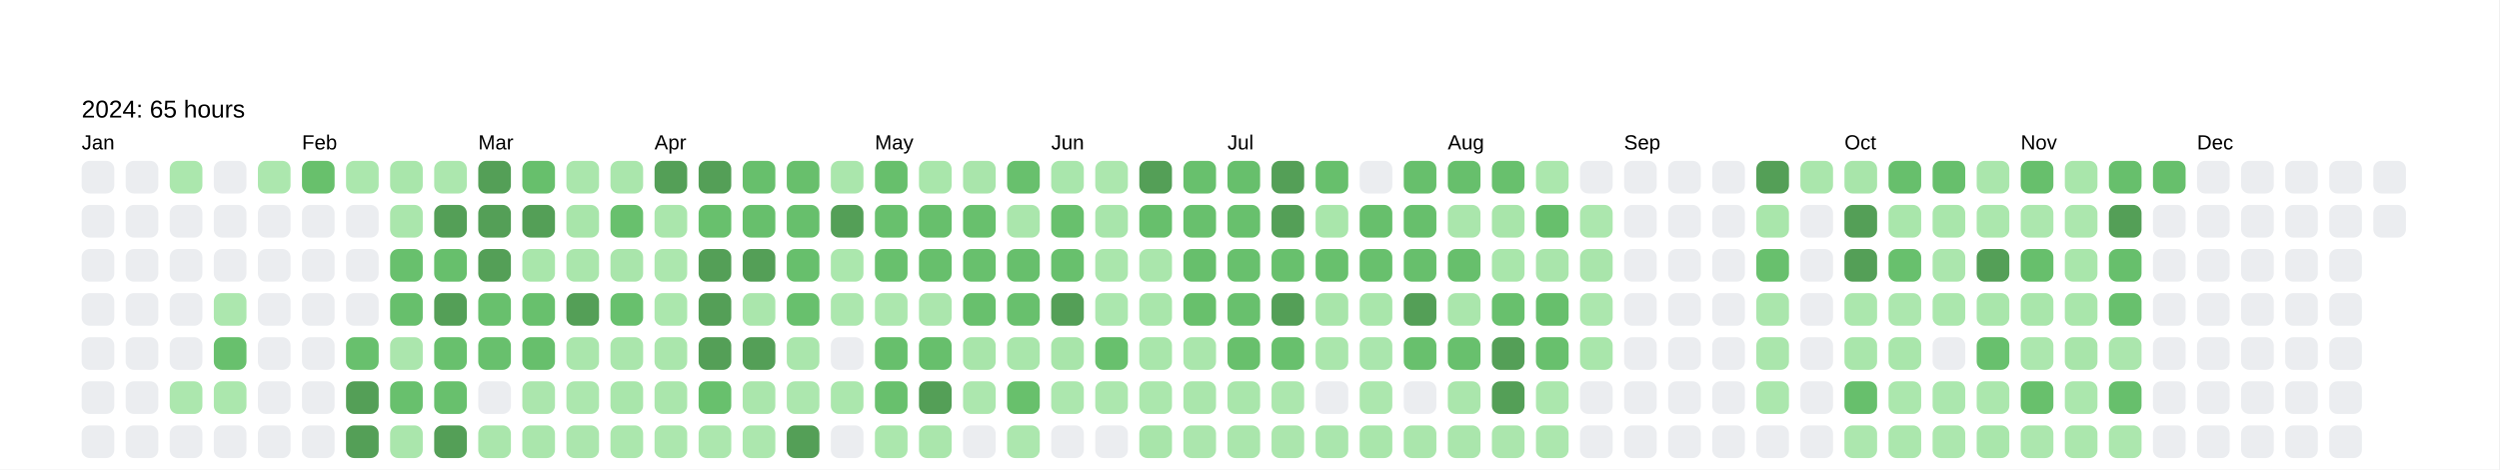
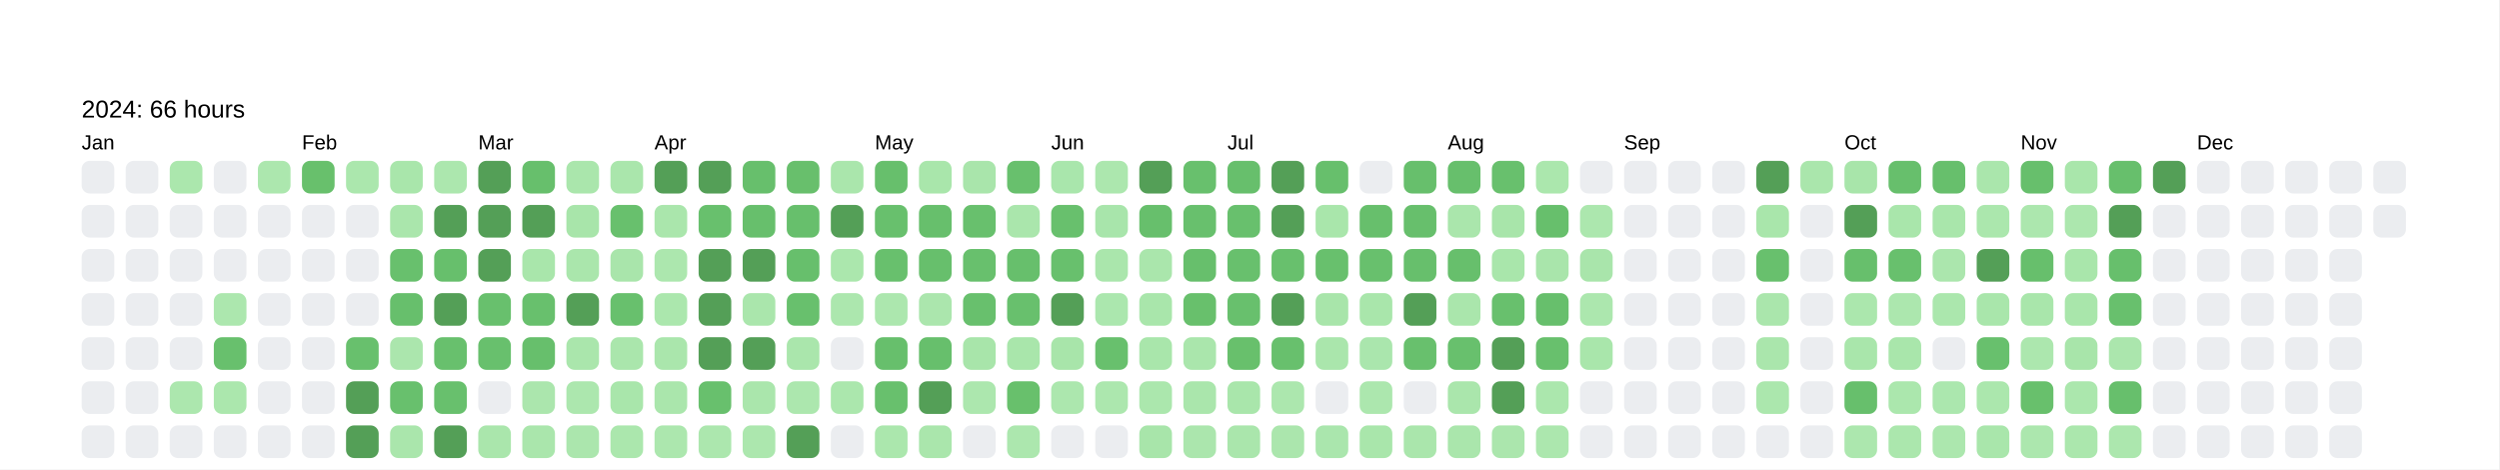
<svg xmlns="http://www.w3.org/2000/svg" baseProfile="full" height="57.5mm" version="1.1" viewBox="0,0,306.2,57.5" width="306.2mm">
  <defs />
  <rect fill="#FFFFFF" height="57.5" width="306.2" x="0" y="0" />
  <text fill="#000000" style="font-size:6px; font-family:Arial; font-weight:bold;" x="10" y="10" />
-   <text fill="#000000" style="font-size:3px; font-family:Arial;" x="10" y="14.4">2024: 65 hours</text>
+   <text fill="#000000" style="font-size:3px; font-family:Arial;" x="10" y="14.4">2024: 66 hours</text>
  <text fill="#000000" style="font-size:2.5px; font-family:Arial" x="10" y="18.3">Jan</text>
  <rect fill="#EBEDF0" height="4" rx="1" ry="1" width="4" x="10" y="19.7" />
  <rect fill="#EBEDF0" height="4" rx="1" ry="1" width="4" x="10" y="25.1" />
  <rect fill="#EBEDF0" height="4" rx="1" ry="1" width="4" x="10" y="30.5" />
  <rect fill="#EBEDF0" height="4" rx="1" ry="1" width="4" x="10" y="35.9" />
  <rect fill="#EBEDF0" height="4" rx="1" ry="1" width="4" x="10" y="41.3" />
  <rect fill="#EBEDF0" height="4" rx="1" ry="1" width="4" x="10" y="46.7" />
  <rect fill="#EBEDF0" height="4" rx="1" ry="1" width="4" x="10" y="52.1" />
  <rect fill="#EBEDF0" height="4" rx="1" ry="1" width="4" x="15.4" y="19.7" />
  <rect fill="#EBEDF0" height="4" rx="1" ry="1" width="4" x="15.4" y="25.1" />
  <rect fill="#EBEDF0" height="4" rx="1" ry="1" width="4" x="15.4" y="30.5" />
  <rect fill="#EBEDF0" height="4" rx="1" ry="1" width="4" x="15.4" y="35.9" />
  <rect fill="#EBEDF0" height="4" rx="1" ry="1" width="4" x="15.4" y="41.3" />
  <rect fill="#EBEDF0" height="4" rx="1" ry="1" width="4" x="15.4" y="46.7" />
  <rect fill="#EBEDF0" height="4" rx="1" ry="1" width="4" x="15.4" y="52.1" />
  <rect fill="#abe7ad" height="4" rx="1" ry="1" width="4" x="20.8" y="19.7" />
  <rect fill="#EBEDF0" height="4" rx="1" ry="1" width="4" x="20.8" y="25.1" />
  <rect fill="#EBEDF0" height="4" rx="1" ry="1" width="4" x="20.8" y="30.5" />
  <rect fill="#EBEDF0" height="4" rx="1" ry="1" width="4" x="20.8" y="35.9" />
  <rect fill="#EBEDF0" height="4" rx="1" ry="1" width="4" x="20.8" y="41.3" />
  <rect fill="#ace7ae" height="4" rx="1" ry="1" width="4" x="20.8" y="46.7" />
  <rect fill="#EBEDF0" height="4" rx="1" ry="1" width="4" x="20.8" y="52.1" />
  <rect fill="#EBEDF0" height="4" rx="1" ry="1" width="4" x="26.2" y="19.7" />
  <rect fill="#EBEDF0" height="4" rx="1" ry="1" width="4" x="26.2" y="25.1" />
  <rect fill="#EBEDF0" height="4" rx="1" ry="1" width="4" x="26.2" y="30.5" />
  <rect fill="#ace7ae" height="4" rx="1" ry="1" width="4" x="26.2" y="35.9" />
  <rect fill="#68c06d" height="4" rx="1" ry="1" width="4" x="26.2" y="41.3" />
  <rect fill="#abe7ad" height="4" rx="1" ry="1" width="4" x="26.2" y="46.7" />
  <rect fill="#EBEDF0" height="4" rx="1" ry="1" width="4" x="26.2" y="52.1" />
  <rect fill="#ace7ae" height="4" rx="1" ry="1" width="4" x="31.6" y="19.7" />
  <rect fill="#EBEDF0" height="4" rx="1" ry="1" width="4" x="31.6" y="25.1" />
  <rect fill="#EBEDF0" height="4" rx="1" ry="1" width="4" x="31.6" y="30.5" />
  <rect fill="#EBEDF0" height="4" rx="1" ry="1" width="4" x="31.6" y="35.9" />
  <rect fill="#EBEDF0" height="4" rx="1" ry="1" width="4" x="31.6" y="41.3" />
  <rect fill="#EBEDF0" height="4" rx="1" ry="1" width="4" x="31.6" y="46.7" />
  <rect fill="#EBEDF0" height="4" rx="1" ry="1" width="4" x="31.6" y="52.1" />
  <text fill="#000000" style="font-size:2.5px; font-family:Arial" x="37.0" y="18.3">Feb</text>
  <rect fill="#68c06c" height="4" rx="1" ry="1" width="4" x="37.0" y="19.7" />
  <rect fill="#EBEDF0" height="4" rx="1" ry="1" width="4" x="37.0" y="25.1" />
  <rect fill="#EBEDF0" height="4" rx="1" ry="1" width="4" x="37.0" y="30.5" />
  <rect fill="#EBEDF0" height="4" rx="1" ry="1" width="4" x="37.0" y="35.9" />
  <rect fill="#EBEDF0" height="4" rx="1" ry="1" width="4" x="37.0" y="41.3" />
  <rect fill="#EBEDF0" height="4" rx="1" ry="1" width="4" x="37.0" y="46.7" />
  <rect fill="#EBEDF0" height="4" rx="1" ry="1" width="4" x="37.0" y="52.1" />
  <rect fill="#abe7ad" height="4" rx="1" ry="1" width="4" x="42.4" y="19.7" />
  <rect fill="#EBEDF0" height="4" rx="1" ry="1" width="4" x="42.4" y="25.1" />
  <rect fill="#EBEDF0" height="4" rx="1" ry="1" width="4" x="42.4" y="30.5" />
  <rect fill="#EBEDF0" height="4" rx="1" ry="1" width="4" x="42.4" y="35.9" />
  <rect fill="#68c06d" height="4" rx="1" ry="1" width="4" x="42.4" y="41.3" />
  <rect fill="#549F57" height="4" rx="1" ry="1" width="4" x="42.4" y="46.7" />
  <rect fill="#549F57" height="4" rx="1" ry="1" width="4" x="42.4" y="52.1" />
  <rect fill="#a9e6ab" height="4" rx="1" ry="1" width="4" x="47.8" y="19.7" />
  <rect fill="#aae6ac" height="4" rx="1" ry="1" width="4" x="47.8" y="25.1" />
  <rect fill="#68c06d" height="4" rx="1" ry="1" width="4" x="47.8" y="30.5" />
  <rect fill="#67bf6c" height="4" rx="1" ry="1" width="4" x="47.8" y="35.9" />
  <rect fill="#abe6ad" height="4" rx="1" ry="1" width="4" x="47.8" y="41.3" />
  <rect fill="#68c06d" height="4" rx="1" ry="1" width="4" x="47.8" y="46.7" />
  <rect fill="#aae6ac" height="4" rx="1" ry="1" width="4" x="47.8" y="52.1" />
  <rect fill="#ace7ae" height="4" rx="1" ry="1" width="4" x="53.2" y="19.7" />
  <rect fill="#549F57" height="4" rx="1" ry="1" width="4" x="53.2" y="25.1" />
  <rect fill="#67bf6c" height="4" rx="1" ry="1" width="4" x="53.2" y="30.5" />
  <rect fill="#549F57" height="4" rx="1" ry="1" width="4" x="53.2" y="35.9" />
  <rect fill="#68c06d" height="4" rx="1" ry="1" width="4" x="53.2" y="41.3" />
  <rect fill="#68c06d" height="4" rx="1" ry="1" width="4" x="53.2" y="46.7" />
  <rect fill="#549F57" height="4" rx="1" ry="1" width="4" x="53.2" y="52.1" />
  <text fill="#000000" style="font-size:2.5px; font-family:Arial" x="58.6" y="18.3">Mar</text>
  <rect fill="#549F57" height="4" rx="1" ry="1" width="4" x="58.6" y="19.7" />
  <rect fill="#549F57" height="4" rx="1" ry="1" width="4" x="58.6" y="25.1" />
  <rect fill="#549F57" height="4" rx="1" ry="1" width="4" x="58.6" y="30.5" />
  <rect fill="#68c06d" height="4" rx="1" ry="1" width="4" x="58.6" y="35.9" />
  <rect fill="#68c06d" height="4" rx="1" ry="1" width="4" x="58.6" y="41.3" />
  <rect fill="#EBEDF0" height="4" rx="1" ry="1" width="4" x="58.6" y="46.7" />
  <rect fill="#aae6ac" height="4" rx="1" ry="1" width="4" x="58.6" y="52.1" />
  <rect fill="#67bf6c" height="4" rx="1" ry="1" width="4" x="64" y="19.7" />
  <rect fill="#549F57" height="4" rx="1" ry="1" width="4" x="64" y="25.1" />
  <rect fill="#a9e6ab" height="4" rx="1" ry="1" width="4" x="64" y="30.5" />
  <rect fill="#68c06d" height="4" rx="1" ry="1" width="4" x="64" y="35.9" />
  <rect fill="#67bf6c" height="4" rx="1" ry="1" width="4" x="64" y="41.3" />
  <rect fill="#abe6ad" height="4" rx="1" ry="1" width="4" x="64" y="46.7" />
  <rect fill="#aae6ac" height="4" rx="1" ry="1" width="4" x="64" y="52.1" />
  <rect fill="#aae6ac" height="4" rx="1" ry="1" width="4" x="69.4" y="19.7" />
  <rect fill="#a8e5aa" height="4" rx="1" ry="1" width="4" x="69.4" y="25.1" />
  <rect fill="#aae6ac" height="4" rx="1" ry="1" width="4" x="69.4" y="30.5" />
  <rect fill="#549F57" height="4" rx="1" ry="1" width="4" x="69.4" y="35.9" />
  <rect fill="#aae6ac" height="4" rx="1" ry="1" width="4" x="69.4" y="41.3" />
  <rect fill="#ace7ae" height="4" rx="1" ry="1" width="4" x="69.4" y="46.7" />
  <rect fill="#abe6ad" height="4" rx="1" ry="1" width="4" x="69.4" y="52.1" />
  <rect fill="#aae6ac" height="4" rx="1" ry="1" width="4" x="74.8" y="19.7" />
  <rect fill="#68c06d" height="4" rx="1" ry="1" width="4" x="74.8" y="25.1" />
  <rect fill="#a9e5ab" height="4" rx="1" ry="1" width="4" x="74.8" y="30.5" />
  <rect fill="#68c06d" height="4" rx="1" ry="1" width="4" x="74.8" y="35.9" />
  <rect fill="#aae6ac" height="4" rx="1" ry="1" width="4" x="74.8" y="41.3" />
  <rect fill="#a9e6ab" height="4" rx="1" ry="1" width="4" x="74.8" y="46.7" />
  <rect fill="#abe7ad" height="4" rx="1" ry="1" width="4" x="74.8" y="52.1" />
  <text fill="#000000" style="font-size:2.5px; font-family:Arial" x="80.2" y="18.3">Apr</text>
  <rect fill="#549F57" height="4" rx="1" ry="1" width="4" x="80.2" y="19.7" />
  <rect fill="#aae6ac" height="4" rx="1" ry="1" width="4" x="80.2" y="25.1" />
  <rect fill="#ace7ae" height="4" rx="1" ry="1" width="4" x="80.2" y="30.5" />
  <rect fill="#abe7ad" height="4" rx="1" ry="1" width="4" x="80.2" y="35.9" />
  <rect fill="#aae6ac" height="4" rx="1" ry="1" width="4" x="80.2" y="41.3" />
  <rect fill="#aae6ac" height="4" rx="1" ry="1" width="4" x="80.2" y="46.7" />
  <rect fill="#ace7ae" height="4" rx="1" ry="1" width="4" x="80.2" y="52.1" />
  <rect fill="#549F57" height="4" rx="1" ry="1" width="4" x="85.6" y="19.7" />
  <rect fill="#68c06d" height="4" rx="1" ry="1" width="4" x="85.6" y="25.1" />
  <rect fill="#549F57" height="4" rx="1" ry="1" width="4" x="85.6" y="30.5" />
  <rect fill="#549F57" height="4" rx="1" ry="1" width="4" x="85.6" y="35.9" />
  <rect fill="#549F57" height="4" rx="1" ry="1" width="4" x="85.6" y="41.3" />
  <rect fill="#68c06d" height="4" rx="1" ry="1" width="4" x="85.6" y="46.7" />
  <rect fill="#ace7ae" height="4" rx="1" ry="1" width="4" x="85.6" y="52.1" />
  <rect fill="#67bf6c" height="4" rx="1" ry="1" width="4" x="91" y="19.7" />
  <rect fill="#67bf6c" height="4" rx="1" ry="1" width="4" x="91" y="25.1" />
  <rect fill="#549F57" height="4" rx="1" ry="1" width="4" x="91" y="30.5" />
  <rect fill="#aae6ac" height="4" rx="1" ry="1" width="4" x="91" y="35.9" />
  <rect fill="#549F57" height="4" rx="1" ry="1" width="4" x="91" y="41.3" />
  <rect fill="#aae6ac" height="4" rx="1" ry="1" width="4" x="91" y="46.7" />
  <rect fill="#ace7ae" height="4" rx="1" ry="1" width="4" x="91" y="52.1" />
  <rect fill="#68bf6c" height="4" rx="1" ry="1" width="4" x="96.4" y="19.7" />
  <rect fill="#67bf6c" height="4" rx="1" ry="1" width="4" x="96.4" y="25.1" />
  <rect fill="#67bf6c" height="4" rx="1" ry="1" width="4" x="96.4" y="30.5" />
  <rect fill="#68c06d" height="4" rx="1" ry="1" width="4" x="96.4" y="35.9" />
  <rect fill="#aae6ac" height="4" rx="1" ry="1" width="4" x="96.4" y="41.3" />
  <rect fill="#ace7ae" height="4" rx="1" ry="1" width="4" x="96.4" y="46.7" />
  <rect fill="#549F57" height="4" rx="1" ry="1" width="4" x="96.4" y="52.1" />
  <rect fill="#aae6ac" height="4" rx="1" ry="1" width="4" x="101.8" y="19.7" />
  <rect fill="#549F57" height="4" rx="1" ry="1" width="4" x="101.8" y="25.1" />
  <rect fill="#abe7ad" height="4" rx="1" ry="1" width="4" x="101.8" y="30.5" />
  <rect fill="#ace7ae" height="4" rx="1" ry="1" width="4" x="101.8" y="35.9" />
  <rect fill="#EBEDF0" height="4" rx="1" ry="1" width="4" x="101.8" y="41.3" />
  <rect fill="#abe7ad" height="4" rx="1" ry="1" width="4" x="101.8" y="46.7" />
  <rect fill="#EBEDF0" height="4" rx="1" ry="1" width="4" x="101.8" y="52.1" />
  <text fill="#000000" style="font-size:2.5px; font-family:Arial" x="107.2" y="18.3">May</text>
  <rect fill="#67bf6c" height="4" rx="1" ry="1" width="4" x="107.2" y="19.7" />
  <rect fill="#68c06d" height="4" rx="1" ry="1" width="4" x="107.2" y="25.1" />
  <rect fill="#68c06d" height="4" rx="1" ry="1" width="4" x="107.2" y="30.5" />
  <rect fill="#ace7ae" height="4" rx="1" ry="1" width="4" x="107.2" y="35.9" />
  <rect fill="#67bf6c" height="4" rx="1" ry="1" width="4" x="107.2" y="41.3" />
  <rect fill="#68c06d" height="4" rx="1" ry="1" width="4" x="107.2" y="46.7" />
  <rect fill="#abe7ad" height="4" rx="1" ry="1" width="4" x="107.2" y="52.1" />
  <rect fill="#a9e6ab" height="4" rx="1" ry="1" width="4" x="112.6" y="19.7" />
  <rect fill="#67bf6c" height="4" rx="1" ry="1" width="4" x="112.6" y="25.1" />
  <rect fill="#67bf6c" height="4" rx="1" ry="1" width="4" x="112.6" y="30.5" />
  <rect fill="#abe6ad" height="4" rx="1" ry="1" width="4" x="112.6" y="35.9" />
  <rect fill="#67bf6c" height="4" rx="1" ry="1" width="4" x="112.6" y="41.3" />
  <rect fill="#549F57" height="4" rx="1" ry="1" width="4" x="112.6" y="46.7" />
  <rect fill="#aae6ac" height="4" rx="1" ry="1" width="4" x="112.6" y="52.1" />
  <rect fill="#a9e5ab" height="4" rx="1" ry="1" width="4" x="118" y="19.7" />
  <rect fill="#68c06d" height="4" rx="1" ry="1" width="4" x="118" y="25.1" />
  <rect fill="#68c06d" height="4" rx="1" ry="1" width="4" x="118" y="30.5" />
  <rect fill="#68c06d" height="4" rx="1" ry="1" width="4" x="118" y="35.9" />
  <rect fill="#a8e5aa" height="4" rx="1" ry="1" width="4" x="118" y="41.3" />
  <rect fill="#ace7ae" height="4" rx="1" ry="1" width="4" x="118" y="46.7" />
  <rect fill="#EBEDF0" height="4" rx="1" ry="1" width="4" x="118" y="52.1" />
  <rect fill="#68c06d" height="4" rx="1" ry="1" width="4" x="123.4" y="19.7" />
  <rect fill="#aae6ac" height="4" rx="1" ry="1" width="4" x="123.4" y="25.1" />
  <rect fill="#67bf6c" height="4" rx="1" ry="1" width="4" x="123.4" y="30.5" />
  <rect fill="#68c06d" height="4" rx="1" ry="1" width="4" x="123.4" y="35.9" />
  <rect fill="#a9e6ab" height="4" rx="1" ry="1" width="4" x="123.4" y="41.3" />
  <rect fill="#68c06c" height="4" rx="1" ry="1" width="4" x="123.4" y="46.7" />
  <rect fill="#ace7ae" height="4" rx="1" ry="1" width="4" x="123.4" y="52.1" />
  <text fill="#000000" style="font-size:2.5px; font-family:Arial" x="128.8" y="18.3">Jun</text>
  <rect fill="#a9e6ac" height="4" rx="1" ry="1" width="4" x="128.8" y="19.7" />
  <rect fill="#68c06d" height="4" rx="1" ry="1" width="4" x="128.8" y="25.1" />
  <rect fill="#68c06d" height="4" rx="1" ry="1" width="4" x="128.8" y="30.5" />
  <rect fill="#549F57" height="4" rx="1" ry="1" width="4" x="128.8" y="35.9" />
  <rect fill="#a8e5aa" height="4" rx="1" ry="1" width="4" x="128.8" y="41.3" />
  <rect fill="#ace7ae" height="4" rx="1" ry="1" width="4" x="128.8" y="46.7" />
  <rect fill="#EBEDF0" height="4" rx="1" ry="1" width="4" x="128.8" y="52.1" />
  <rect fill="#ace7ae" height="4" rx="1" ry="1" width="4" x="134.2" y="19.7" />
  <rect fill="#a8e5ab" height="4" rx="1" ry="1" width="4" x="134.2" y="25.1" />
  <rect fill="#aae6ac" height="4" rx="1" ry="1" width="4" x="134.2" y="30.5" />
  <rect fill="#abe7ae" height="4" rx="1" ry="1" width="4" x="134.2" y="35.9" />
  <rect fill="#68c06d" height="4" rx="1" ry="1" width="4" x="134.2" y="41.3" />
  <rect fill="#ace7ae" height="4" rx="1" ry="1" width="4" x="134.2" y="46.7" />
  <rect fill="#EBEDF0" height="4" rx="1" ry="1" width="4" x="134.2" y="52.1" />
  <rect fill="#549F57" height="4" rx="1" ry="1" width="4" x="139.6" y="19.7" />
  <rect fill="#67bf6c" height="4" rx="1" ry="1" width="4" x="139.6" y="25.1" />
  <rect fill="#aae6ac" height="4" rx="1" ry="1" width="4" x="139.6" y="30.5" />
  <rect fill="#a9e6ab" height="4" rx="1" ry="1" width="4" x="139.6" y="35.9" />
  <rect fill="#a9e6ab" height="4" rx="1" ry="1" width="4" x="139.6" y="41.3" />
  <rect fill="#abe7ad" height="4" rx="1" ry="1" width="4" x="139.6" y="46.7" />
  <rect fill="#a8e5aa" height="4" rx="1" ry="1" width="4" x="139.6" y="52.1" />
  <rect fill="#68c06d" height="4" rx="1" ry="1" width="4" x="145" y="19.7" />
  <rect fill="#68c06d" height="4" rx="1" ry="1" width="4" x="145" y="25.1" />
  <rect fill="#67bf6c" height="4" rx="1" ry="1" width="4" x="145" y="30.5" />
  <rect fill="#68c06c" height="4" rx="1" ry="1" width="4" x="145" y="35.9" />
  <rect fill="#aae6ac" height="4" rx="1" ry="1" width="4" x="145" y="41.3" />
  <rect fill="#aae6ac" height="4" rx="1" ry="1" width="4" x="145" y="46.7" />
  <rect fill="#abe6ad" height="4" rx="1" ry="1" width="4" x="145" y="52.1" />
  <text fill="#000000" style="font-size:2.5px; font-family:Arial" x="150.4" y="18.3">Jul</text>
  <rect fill="#67bf6c" height="4" rx="1" ry="1" width="4" x="150.4" y="19.7" />
  <rect fill="#68c06d" height="4" rx="1" ry="1" width="4" x="150.4" y="25.1" />
  <rect fill="#68c06d" height="4" rx="1" ry="1" width="4" x="150.4" y="30.5" />
  <rect fill="#68c06d" height="4" rx="1" ry="1" width="4" x="150.4" y="35.9" />
  <rect fill="#68c06c" height="4" rx="1" ry="1" width="4" x="150.4" y="41.3" />
  <rect fill="#a9e6ab" height="4" rx="1" ry="1" width="4" x="150.4" y="46.7" />
  <rect fill="#aae6ac" height="4" rx="1" ry="1" width="4" x="150.4" y="52.1" />
  <rect fill="#549F57" height="4" rx="1" ry="1" width="4" x="155.8" y="19.7" />
  <rect fill="#549F57" height="4" rx="1" ry="1" width="4" x="155.8" y="25.1" />
  <rect fill="#68c06d" height="4" rx="1" ry="1" width="4" x="155.8" y="30.5" />
  <rect fill="#549F57" height="4" rx="1" ry="1" width="4" x="155.8" y="35.9" />
  <rect fill="#68c06d" height="4" rx="1" ry="1" width="4" x="155.8" y="41.3" />
  <rect fill="#ace7ae" height="4" rx="1" ry="1" width="4" x="155.8" y="46.7" />
  <rect fill="#abe6ad" height="4" rx="1" ry="1" width="4" x="155.8" y="52.1" />
  <rect fill="#67bf6c" height="4" rx="1" ry="1" width="4" x="161.2" y="19.7" />
  <rect fill="#a9e6ab" height="4" rx="1" ry="1" width="4" x="161.2" y="25.1" />
  <rect fill="#68c06d" height="4" rx="1" ry="1" width="4" x="161.2" y="30.5" />
  <rect fill="#a8e5aa" height="4" rx="1" ry="1" width="4" x="161.2" y="35.9" />
  <rect fill="#aae6ac" height="4" rx="1" ry="1" width="4" x="161.2" y="41.3" />
  <rect fill="#EBEDF0" height="4" rx="1" ry="1" width="4" x="161.2" y="46.7" />
  <rect fill="#aae6ad" height="4" rx="1" ry="1" width="4" x="161.2" y="52.1" />
  <rect fill="#EBEDF0" height="4" rx="1" ry="1" width="4" x="166.6" y="19.7" />
  <rect fill="#67bf6c" height="4" rx="1" ry="1" width="4" x="166.6" y="25.1" />
  <rect fill="#68c06d" height="4" rx="1" ry="1" width="4" x="166.6" y="30.5" />
  <rect fill="#a9e6ab" height="4" rx="1" ry="1" width="4" x="166.6" y="35.9" />
  <rect fill="#aae6ad" height="4" rx="1" ry="1" width="4" x="166.6" y="41.3" />
  <rect fill="#ace7ae" height="4" rx="1" ry="1" width="4" x="166.6" y="46.7" />
  <rect fill="#a9e6ab" height="4" rx="1" ry="1" width="4" x="166.6" y="52.1" />
  <rect fill="#67bf6c" height="4" rx="1" ry="1" width="4" x="172" y="19.7" />
  <rect fill="#67bf6c" height="4" rx="1" ry="1" width="4" x="172" y="25.1" />
  <rect fill="#67bf6c" height="4" rx="1" ry="1" width="4" x="172" y="30.5" />
  <rect fill="#549F57" height="4" rx="1" ry="1" width="4" x="172" y="35.9" />
  <rect fill="#68c06d" height="4" rx="1" ry="1" width="4" x="172" y="41.3" />
  <rect fill="#EBEDF0" height="4" rx="1" ry="1" width="4" x="172" y="46.7" />
  <rect fill="#aae6ac" height="4" rx="1" ry="1" width="4" x="172" y="52.1" />
  <text fill="#000000" style="font-size:2.5px; font-family:Arial" x="177.4" y="18.3">Aug</text>
  <rect fill="#67bf6c" height="4" rx="1" ry="1" width="4" x="177.4" y="19.7" />
  <rect fill="#aae6ac" height="4" rx="1" ry="1" width="4" x="177.4" y="25.1" />
  <rect fill="#67bf6c" height="4" rx="1" ry="1" width="4" x="177.4" y="30.5" />
  <rect fill="#aae6ac" height="4" rx="1" ry="1" width="4" x="177.4" y="35.9" />
  <rect fill="#68c06d" height="4" rx="1" ry="1" width="4" x="177.4" y="41.3" />
  <rect fill="#aae6ac" height="4" rx="1" ry="1" width="4" x="177.4" y="46.7" />
  <rect fill="#aae6ac" height="4" rx="1" ry="1" width="4" x="177.4" y="52.1" />
  <rect fill="#68c06d" height="4" rx="1" ry="1" width="4" x="182.8" y="19.7" />
  <rect fill="#a8e5aa" height="4" rx="1" ry="1" width="4" x="182.8" y="25.1" />
  <rect fill="#a9e6ab" height="4" rx="1" ry="1" width="4" x="182.8" y="30.5" />
  <rect fill="#68c06d" height="4" rx="1" ry="1" width="4" x="182.8" y="35.9" />
  <rect fill="#549F57" height="4" rx="1" ry="1" width="4" x="182.8" y="41.3" />
  <rect fill="#549F57" height="4" rx="1" ry="1" width="4" x="182.8" y="46.7" />
  <rect fill="#abe6ad" height="4" rx="1" ry="1" width="4" x="182.8" y="52.1" />
  <rect fill="#abe7ad" height="4" rx="1" ry="1" width="4" x="188.2" y="19.7" />
  <rect fill="#67bf6c" height="4" rx="1" ry="1" width="4" x="188.2" y="25.1" />
  <rect fill="#a9e5ab" height="4" rx="1" ry="1" width="4" x="188.2" y="30.5" />
  <rect fill="#67bf6c" height="4" rx="1" ry="1" width="4" x="188.2" y="35.9" />
  <rect fill="#68c06d" height="4" rx="1" ry="1" width="4" x="188.2" y="41.3" />
  <rect fill="#abe7ad" height="4" rx="1" ry="1" width="4" x="188.2" y="46.7" />
  <rect fill="#ace7ae" height="4" rx="1" ry="1" width="4" x="188.2" y="52.1" />
  <rect fill="#EBEDF0" height="4" rx="1" ry="1" width="4" x="193.6" y="19.7" />
  <rect fill="#ace7ae" height="4" rx="1" ry="1" width="4" x="193.6" y="25.1" />
  <rect fill="#a9e5ab" height="4" rx="1" ry="1" width="4" x="193.6" y="30.5" />
  <rect fill="#ace7ae" height="4" rx="1" ry="1" width="4" x="193.6" y="35.9" />
  <rect fill="#a9e6ab" height="4" rx="1" ry="1" width="4" x="193.6" y="41.3" />
  <rect fill="#EBEDF0" height="4" rx="1" ry="1" width="4" x="193.6" y="46.7" />
  <rect fill="#EBEDF0" height="4" rx="1" ry="1" width="4" x="193.6" y="52.1" />
  <text fill="#000000" style="font-size:2.5px; font-family:Arial" x="199" y="18.3">Sep</text>
  <rect fill="#EBEDF0" height="4" rx="1" ry="1" width="4" x="199" y="19.7" />
  <rect fill="#EBEDF0" height="4" rx="1" ry="1" width="4" x="199" y="25.1" />
  <rect fill="#EBEDF0" height="4" rx="1" ry="1" width="4" x="199" y="30.5" />
  <rect fill="#EBEDF0" height="4" rx="1" ry="1" width="4" x="199" y="35.9" />
  <rect fill="#EBEDF0" height="4" rx="1" ry="1" width="4" x="199" y="41.3" />
  <rect fill="#EBEDF0" height="4" rx="1" ry="1" width="4" x="199" y="46.7" />
  <rect fill="#EBEDF0" height="4" rx="1" ry="1" width="4" x="199" y="52.1" />
  <rect fill="#EBEDF0" height="4" rx="1" ry="1" width="4" x="204.4" y="19.7" />
  <rect fill="#EBEDF0" height="4" rx="1" ry="1" width="4" x="204.4" y="25.1" />
  <rect fill="#EBEDF0" height="4" rx="1" ry="1" width="4" x="204.4" y="30.5" />
  <rect fill="#EBEDF0" height="4" rx="1" ry="1" width="4" x="204.4" y="35.9" />
  <rect fill="#EBEDF0" height="4" rx="1" ry="1" width="4" x="204.4" y="41.3" />
  <rect fill="#EBEDF0" height="4" rx="1" ry="1" width="4" x="204.4" y="46.7" />
  <rect fill="#EBEDF0" height="4" rx="1" ry="1" width="4" x="204.4" y="52.1" />
  <rect fill="#EBEDF0" height="4" rx="1" ry="1" width="4" x="209.8" y="19.7" />
  <rect fill="#EBEDF0" height="4" rx="1" ry="1" width="4" x="209.8" y="25.1" />
  <rect fill="#EBEDF0" height="4" rx="1" ry="1" width="4" x="209.8" y="30.5" />
  <rect fill="#EBEDF0" height="4" rx="1" ry="1" width="4" x="209.8" y="35.9" />
  <rect fill="#EBEDF0" height="4" rx="1" ry="1" width="4" x="209.8" y="41.3" />
  <rect fill="#EBEDF0" height="4" rx="1" ry="1" width="4" x="209.8" y="46.7" />
  <rect fill="#EBEDF0" height="4" rx="1" ry="1" width="4" x="209.8" y="52.1" />
  <rect fill="#549F57" height="4" rx="1" ry="1" width="4" x="215.2" y="19.7" />
  <rect fill="#a9e6ab" height="4" rx="1" ry="1" width="4" x="215.2" y="25.1" />
  <rect fill="#68c06d" height="4" rx="1" ry="1" width="4" x="215.2" y="30.5" />
  <rect fill="#aae6ac" height="4" rx="1" ry="1" width="4" x="215.2" y="35.9" />
  <rect fill="#aae6ac" height="4" rx="1" ry="1" width="4" x="215.2" y="41.3" />
  <rect fill="#abe7ad" height="4" rx="1" ry="1" width="4" x="215.2" y="46.7" />
  <rect fill="#EBEDF0" height="4" rx="1" ry="1" width="4" x="215.2" y="52.1" />
  <rect fill="#aae6ac" height="4" rx="1" ry="1" width="4" x="220.6" y="19.7" />
  <rect fill="#EBEDF0" height="4" rx="1" ry="1" width="4" x="220.6" y="25.1" />
  <rect fill="#EBEDF0" height="4" rx="1" ry="1" width="4" x="220.6" y="30.5" />
  <rect fill="#EBEDF0" height="4" rx="1" ry="1" width="4" x="220.6" y="35.9" />
  <rect fill="#EBEDF0" height="4" rx="1" ry="1" width="4" x="220.6" y="41.3" />
  <rect fill="#EBEDF0" height="4" rx="1" ry="1" width="4" x="220.6" y="46.7" />
  <rect fill="#EBEDF0" height="4" rx="1" ry="1" width="4" x="220.6" y="52.1" />
  <text fill="#000000" style="font-size:2.5px; font-family:Arial" x="226" y="18.3">Oct</text>
  <rect fill="#a8e5aa" height="4" rx="1" ry="1" width="4" x="226" y="19.7" />
  <rect fill="#549F57" height="4" rx="1" ry="1" width="4" x="226" y="25.1" />
-   <rect fill="#549F57" height="4" rx="1" ry="1" width="4" x="226" y="30.5" />
+   <rect fill="#67bf6c" height="4" rx="1" ry="1" width="4" x="226" y="30.5" />
  <rect fill="#abe7ad" height="4" rx="1" ry="1" width="4" x="226" y="35.9" />
  <rect fill="#a9e6ab" height="4" rx="1" ry="1" width="4" x="226" y="41.3" />
  <rect fill="#67bf6c" height="4" rx="1" ry="1" width="4" x="226" y="46.7" />
  <rect fill="#ace7ae" height="4" rx="1" ry="1" width="4" x="226" y="52.1" />
  <rect fill="#67bf6c" height="4" rx="1" ry="1" width="4" x="231.4" y="19.7" />
  <rect fill="#a9e6ab" height="4" rx="1" ry="1" width="4" x="231.4" y="25.1" />
  <rect fill="#68c06d" height="4" rx="1" ry="1" width="4" x="231.4" y="30.5" />
  <rect fill="#ace7ae" height="4" rx="1" ry="1" width="4" x="231.4" y="35.9" />
  <rect fill="#a9e6ab" height="4" rx="1" ry="1" width="4" x="231.4" y="41.3" />
  <rect fill="#abe7ad" height="4" rx="1" ry="1" width="4" x="231.4" y="46.7" />
  <rect fill="#abe7ad" height="4" rx="1" ry="1" width="4" x="231.4" y="52.1" />
  <rect fill="#67bf6c" height="4" rx="1" ry="1" width="4" x="236.8" y="19.7" />
  <rect fill="#a9e6ab" height="4" rx="1" ry="1" width="4" x="236.8" y="25.1" />
  <rect fill="#abe6ad" height="4" rx="1" ry="1" width="4" x="236.8" y="30.5" />
  <rect fill="#abe7ad" height="4" rx="1" ry="1" width="4" x="236.8" y="35.9" />
  <rect fill="#EBEDF0" height="4" rx="1" ry="1" width="4" x="236.8" y="41.3" />
  <rect fill="#abe7ae" height="4" rx="1" ry="1" width="4" x="236.8" y="46.7" />
  <rect fill="#ace7ae" height="4" rx="1" ry="1" width="4" x="236.8" y="52.1" />
  <rect fill="#aae6ac" height="4" rx="1" ry="1" width="4" x="242.2" y="19.7" />
  <rect fill="#abe7ad" height="4" rx="1" ry="1" width="4" x="242.2" y="25.1" />
  <rect fill="#549F57" height="4" rx="1" ry="1" width="4" x="242.2" y="30.5" />
  <rect fill="#a9e6ab" height="4" rx="1" ry="1" width="4" x="242.2" y="35.9" />
  <rect fill="#68c06d" height="4" rx="1" ry="1" width="4" x="242.2" y="41.3" />
  <rect fill="#abe7ad" height="4" rx="1" ry="1" width="4" x="242.2" y="46.7" />
  <rect fill="#a9e6ab" height="4" rx="1" ry="1" width="4" x="242.2" y="52.1" />
  <text fill="#000000" style="font-size:2.5px; font-family:Arial" x="247.6" y="18.3">Nov</text>
  <rect fill="#67bf6c" height="4" rx="1" ry="1" width="4" x="247.6" y="19.7" />
  <rect fill="#ace7ae" height="4" rx="1" ry="1" width="4" x="247.6" y="25.1" />
  <rect fill="#67bf6c" height="4" rx="1" ry="1" width="4" x="247.6" y="30.5" />
  <rect fill="#a9e6ab" height="4" rx="1" ry="1" width="4" x="247.6" y="35.9" />
  <rect fill="#ace7ae" height="4" rx="1" ry="1" width="4" x="247.6" y="41.3" />
  <rect fill="#68c06c" height="4" rx="1" ry="1" width="4" x="247.6" y="46.7" />
  <rect fill="#ace7ae" height="4" rx="1" ry="1" width="4" x="247.6" y="52.1" />
  <rect fill="#a9e6ab" height="4" rx="1" ry="1" width="4" x="253" y="19.7" />
  <rect fill="#ace7ae" height="4" rx="1" ry="1" width="4" x="253" y="25.1" />
  <rect fill="#a9e6ab" height="4" rx="1" ry="1" width="4" x="253" y="30.5" />
  <rect fill="#a9e6ab" height="4" rx="1" ry="1" width="4" x="253" y="35.9" />
  <rect fill="#a8e5aa" height="4" rx="1" ry="1" width="4" x="253" y="41.3" />
  <rect fill="#abe7ad" height="4" rx="1" ry="1" width="4" x="253" y="46.7" />
  <rect fill="#abe7ad" height="4" rx="1" ry="1" width="4" x="253" y="52.1" />
  <rect fill="#67bf6c" height="4" rx="1" ry="1" width="4" x="258.4" y="19.7" />
  <rect fill="#549F57" height="4" rx="1" ry="1" width="4" x="258.4" y="25.1" />
  <rect fill="#67bf6c" height="4" rx="1" ry="1" width="4" x="258.4" y="30.5" />
  <rect fill="#68c06d" height="4" rx="1" ry="1" width="4" x="258.4" y="35.9" />
  <rect fill="#abe6ad" height="4" rx="1" ry="1" width="4" x="258.4" y="41.3" />
  <rect fill="#67bf6c" height="4" rx="1" ry="1" width="4" x="258.4" y="46.7" />
  <rect fill="#ace7ae" height="4" rx="1" ry="1" width="4" x="258.4" y="52.1" />
-   <rect fill="#67bf6c" height="4" rx="1" ry="1" width="4" x="263.8" y="19.7" />
+   <rect fill="#549F57" height="4" rx="1" ry="1" width="4" x="263.8" y="19.7" />
  <rect fill="#EBEDF0" height="4" rx="1" ry="1" width="4" x="263.8" y="25.1" />
  <rect fill="#EBEDF0" height="4" rx="1" ry="1" width="4" x="263.8" y="30.5" />
  <rect fill="#EBEDF0" height="4" rx="1" ry="1" width="4" x="263.8" y="35.9" />
  <rect fill="#EBEDF0" height="4" rx="1" ry="1" width="4" x="263.8" y="41.3" />
  <rect fill="#EBEDF0" height="4" rx="1" ry="1" width="4" x="263.8" y="46.7" />
  <rect fill="#EBEDF0" height="4" rx="1" ry="1" width="4" x="263.8" y="52.1" />
  <text fill="#000000" style="font-size:2.5px; font-family:Arial" x="269.2" y="18.3">Dec</text>
  <rect fill="#EBEDF0" height="4" rx="1" ry="1" width="4" x="269.2" y="19.7" />
  <rect fill="#EBEDF0" height="4" rx="1" ry="1" width="4" x="269.2" y="25.1" />
  <rect fill="#EBEDF0" height="4" rx="1" ry="1" width="4" x="269.2" y="30.5" />
  <rect fill="#EBEDF0" height="4" rx="1" ry="1" width="4" x="269.2" y="35.9" />
  <rect fill="#EBEDF0" height="4" rx="1" ry="1" width="4" x="269.2" y="41.3" />
  <rect fill="#EBEDF0" height="4" rx="1" ry="1" width="4" x="269.2" y="46.7" />
  <rect fill="#EBEDF0" height="4" rx="1" ry="1" width="4" x="269.2" y="52.1" />
  <rect fill="#EBEDF0" height="4" rx="1" ry="1" width="4" x="274.6" y="19.7" />
  <rect fill="#EBEDF0" height="4" rx="1" ry="1" width="4" x="274.6" y="25.1" />
  <rect fill="#EBEDF0" height="4" rx="1" ry="1" width="4" x="274.6" y="30.5" />
  <rect fill="#EBEDF0" height="4" rx="1" ry="1" width="4" x="274.6" y="35.9" />
  <rect fill="#EBEDF0" height="4" rx="1" ry="1" width="4" x="274.6" y="41.3" />
  <rect fill="#EBEDF0" height="4" rx="1" ry="1" width="4" x="274.6" y="46.7" />
  <rect fill="#EBEDF0" height="4" rx="1" ry="1" width="4" x="274.6" y="52.1" />
  <rect fill="#EBEDF0" height="4" rx="1" ry="1" width="4" x="280" y="19.7" />
  <rect fill="#EBEDF0" height="4" rx="1" ry="1" width="4" x="280" y="25.1" />
  <rect fill="#EBEDF0" height="4" rx="1" ry="1" width="4" x="280" y="30.5" />
  <rect fill="#EBEDF0" height="4" rx="1" ry="1" width="4" x="280" y="35.9" />
  <rect fill="#EBEDF0" height="4" rx="1" ry="1" width="4" x="280" y="41.3" />
  <rect fill="#EBEDF0" height="4" rx="1" ry="1" width="4" x="280" y="46.7" />
  <rect fill="#EBEDF0" height="4" rx="1" ry="1" width="4" x="280" y="52.1" />
  <rect fill="#EBEDF0" height="4" rx="1" ry="1" width="4" x="285.4" y="19.7" />
  <rect fill="#EBEDF0" height="4" rx="1" ry="1" width="4" x="285.4" y="25.1" />
  <rect fill="#EBEDF0" height="4" rx="1" ry="1" width="4" x="285.4" y="30.5" />
  <rect fill="#EBEDF0" height="4" rx="1" ry="1" width="4" x="285.4" y="35.9" />
  <rect fill="#EBEDF0" height="4" rx="1" ry="1" width="4" x="285.4" y="41.3" />
  <rect fill="#EBEDF0" height="4" rx="1" ry="1" width="4" x="285.4" y="46.7" />
  <rect fill="#EBEDF0" height="4" rx="1" ry="1" width="4" x="285.4" y="52.1" />
  <rect fill="#EBEDF0" height="4" rx="1" ry="1" width="4" x="290.8" y="19.7" />
  <rect fill="#EBEDF0" height="4" rx="1" ry="1" width="4" x="290.8" y="25.1" />
</svg>
